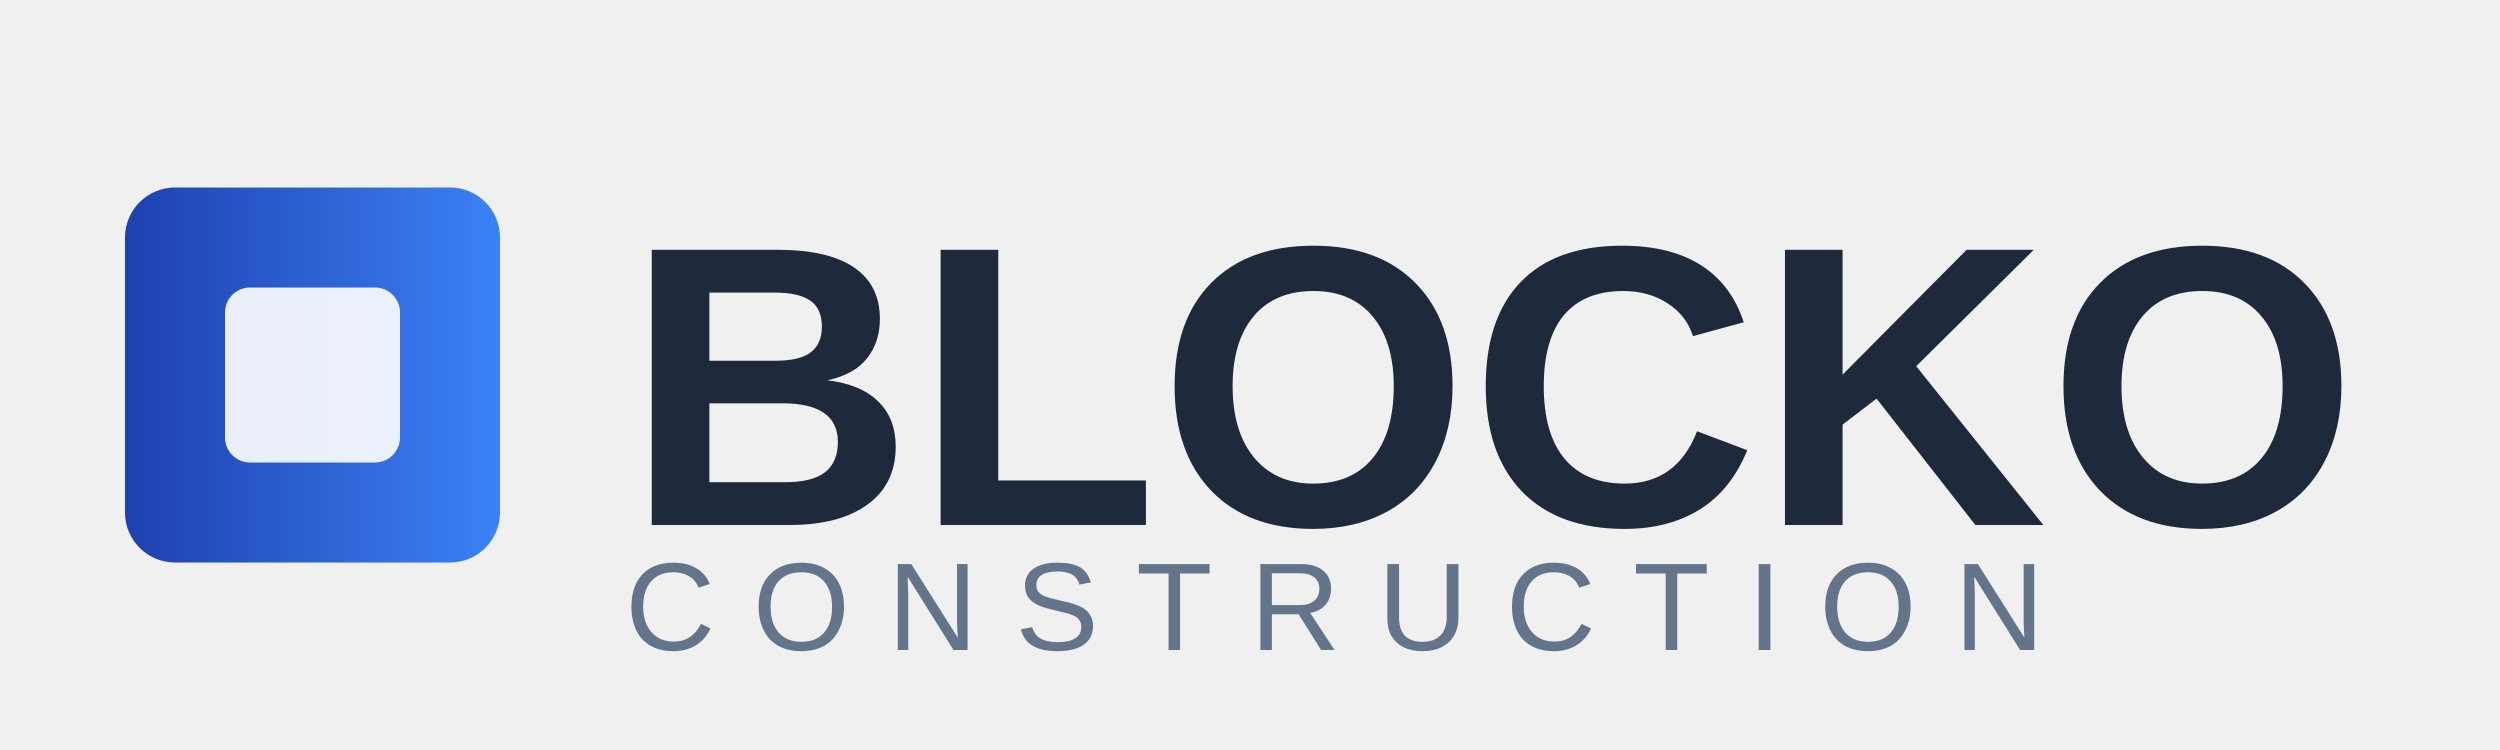
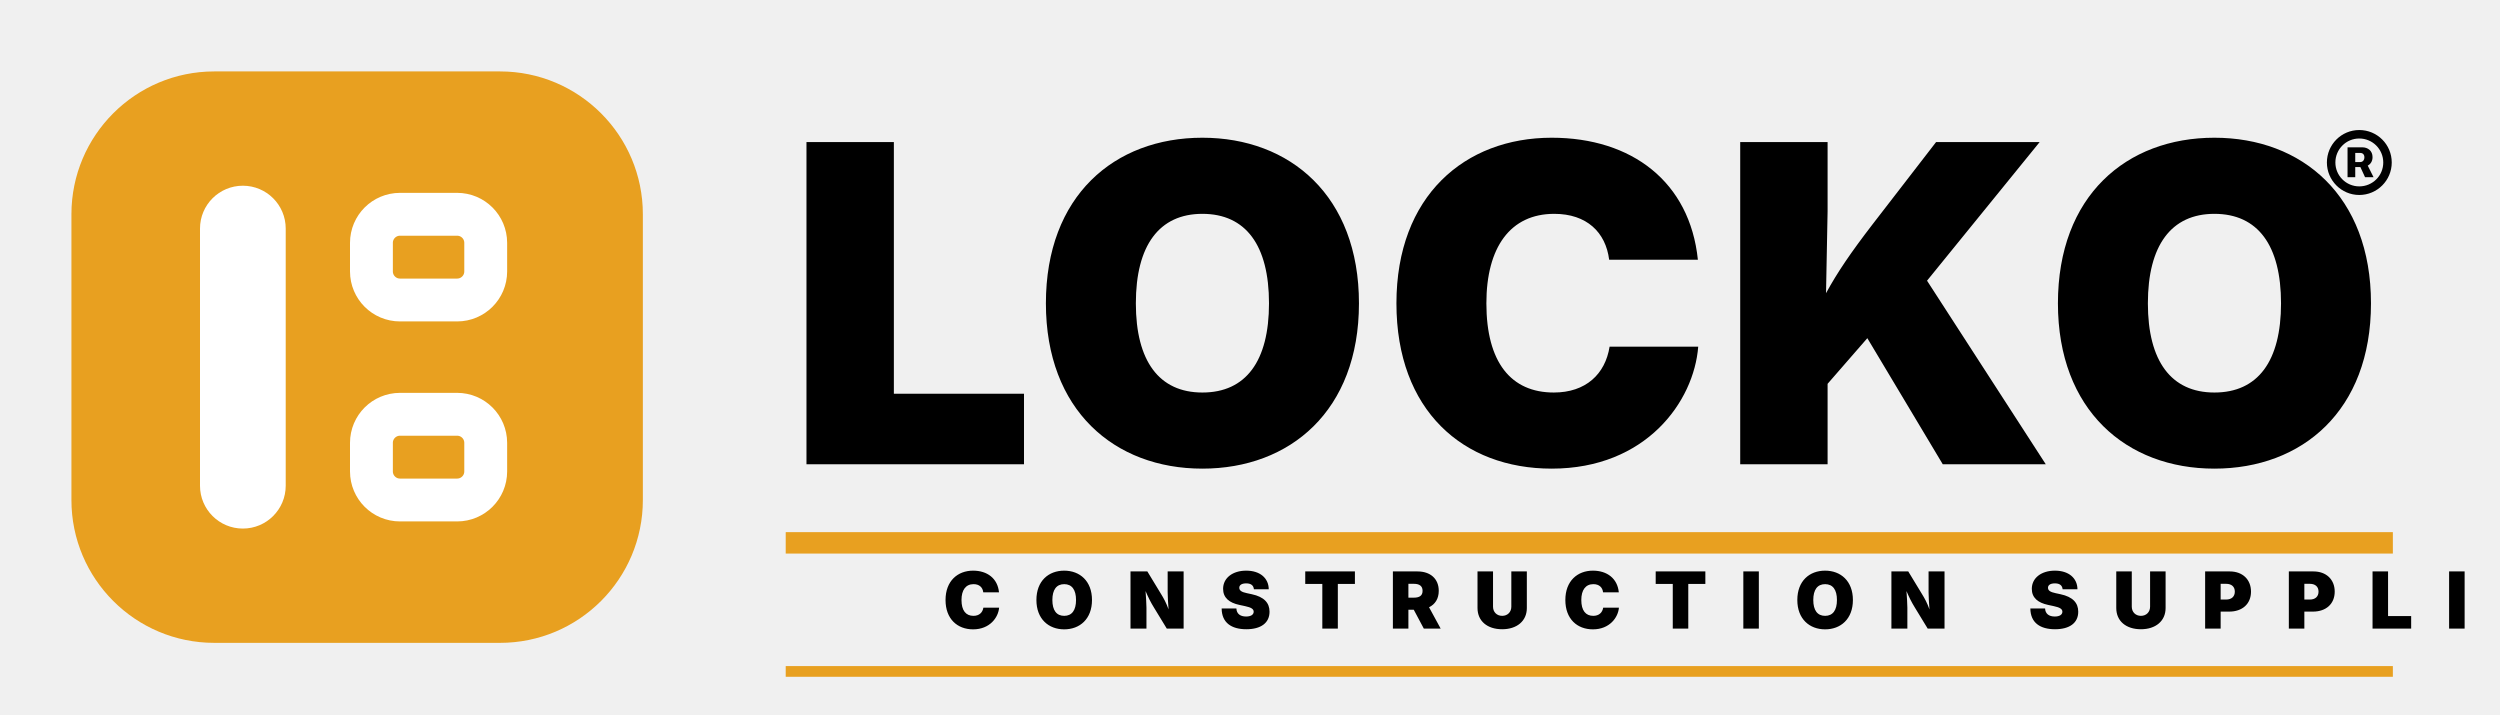
- <svg xmlns="http://www.w3.org/2000/svg" viewBox="0 0 200 60" width="200" height="60">
-   <defs>
-     <linearGradient id="logoGradient" x1="0%" y1="0%" x2="100%" y2="0%">
-       <stop offset="0%" style="stop-color:#1e40af;stop-opacity:1" />
-       <stop offset="100%" style="stop-color:#3b82f6;stop-opacity:1" />
-     </linearGradient>
-   </defs>
-   <rect x="10" y="15" width="30" height="30" rx="4" fill="url(#logoGradient)" />
-   <rect x="18" y="23" width="14" height="14" rx="2" fill="white" opacity="0.9" />
-   <text x="50" y="42" font-family="Arial, sans-serif" font-size="32" font-weight="bold" fill="#1e293b">BLOCKO</text>
-   <text x="50" y="52" font-family="Arial, sans-serif" font-size="10" font-weight="normal" fill="#64748b" letter-spacing="3">CONSTRUCTION</text>
+ <svg xmlns="http://www.w3.org/2000/svg" viewBox="0 0 350 100" width="350" height="100">
+   <rect x="10" y="10" width="80" height="80" rx="20" fill="#E8A020" />
+   <rect x="28" y="26" width="12" height="48" rx="6" fill="#FFFFFF" />
+   <rect x="52" y="30" width="16" height="12" rx="4" fill="none" stroke="#FFFFFF" stroke-width="6" />
+   <rect x="52" y="58" width="16" height="12" rx="4" fill="none" stroke="#FFFFFF" stroke-width="6" />
+   <text x="110" y="65" font-family="'Work Sans', 'Montserrat', 'Inter', sans-serif" font-size="62" font-weight="900" fill="currentColor" letter-spacing="1">LOCKO</text>
+   <text x="325" y="30" font-family="'Work Sans', 'Montserrat', 'Inter', sans-serif" font-size="16" font-weight="bold" fill="currentColor">®</text>
+   <line x1="110" y1="76" x2="335" y2="76" stroke="#E8A020" stroke-width="3" />
+   <text x="132" y="88" font-family="'Work Sans', 'Montserrat', 'Inter', sans-serif" font-size="11" font-weight="900" fill="currentColor" letter-spacing="4.5">CONSTRUCTION SUPPLIES</text>
+   <line x1="110" y1="94" x2="335" y2="94" stroke="#E8A020" stroke-width="1.5" />
</svg>
